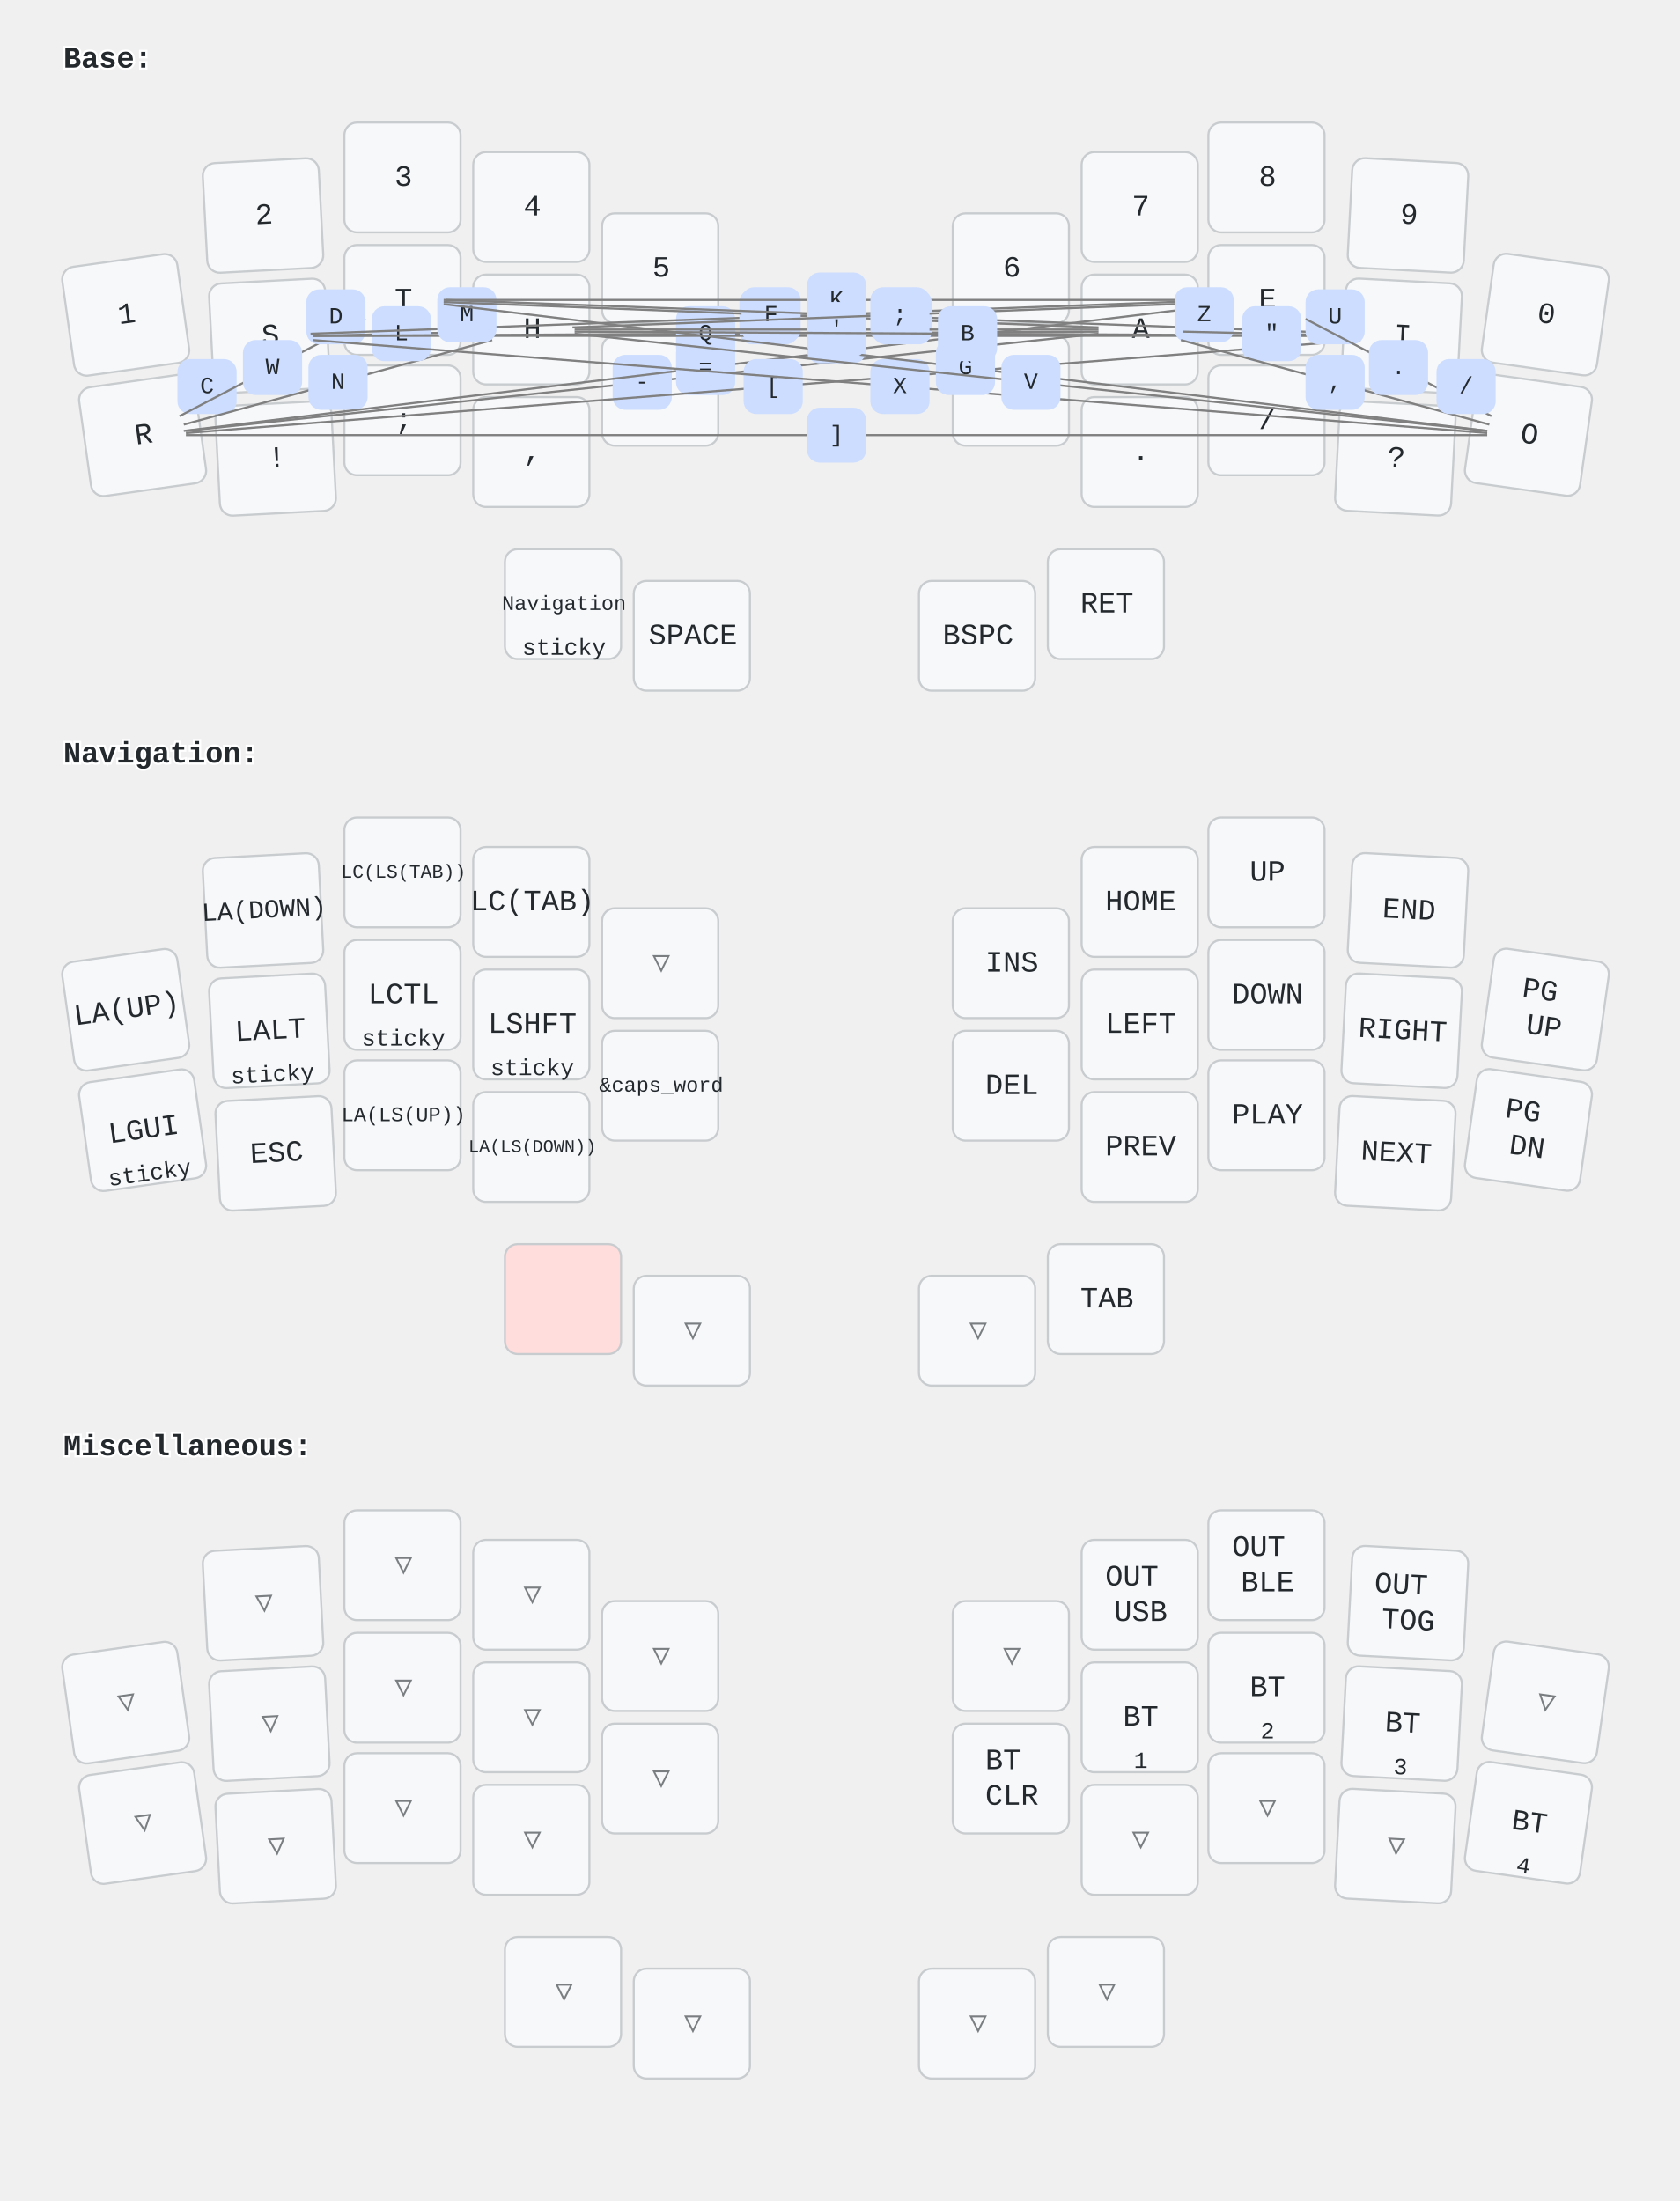
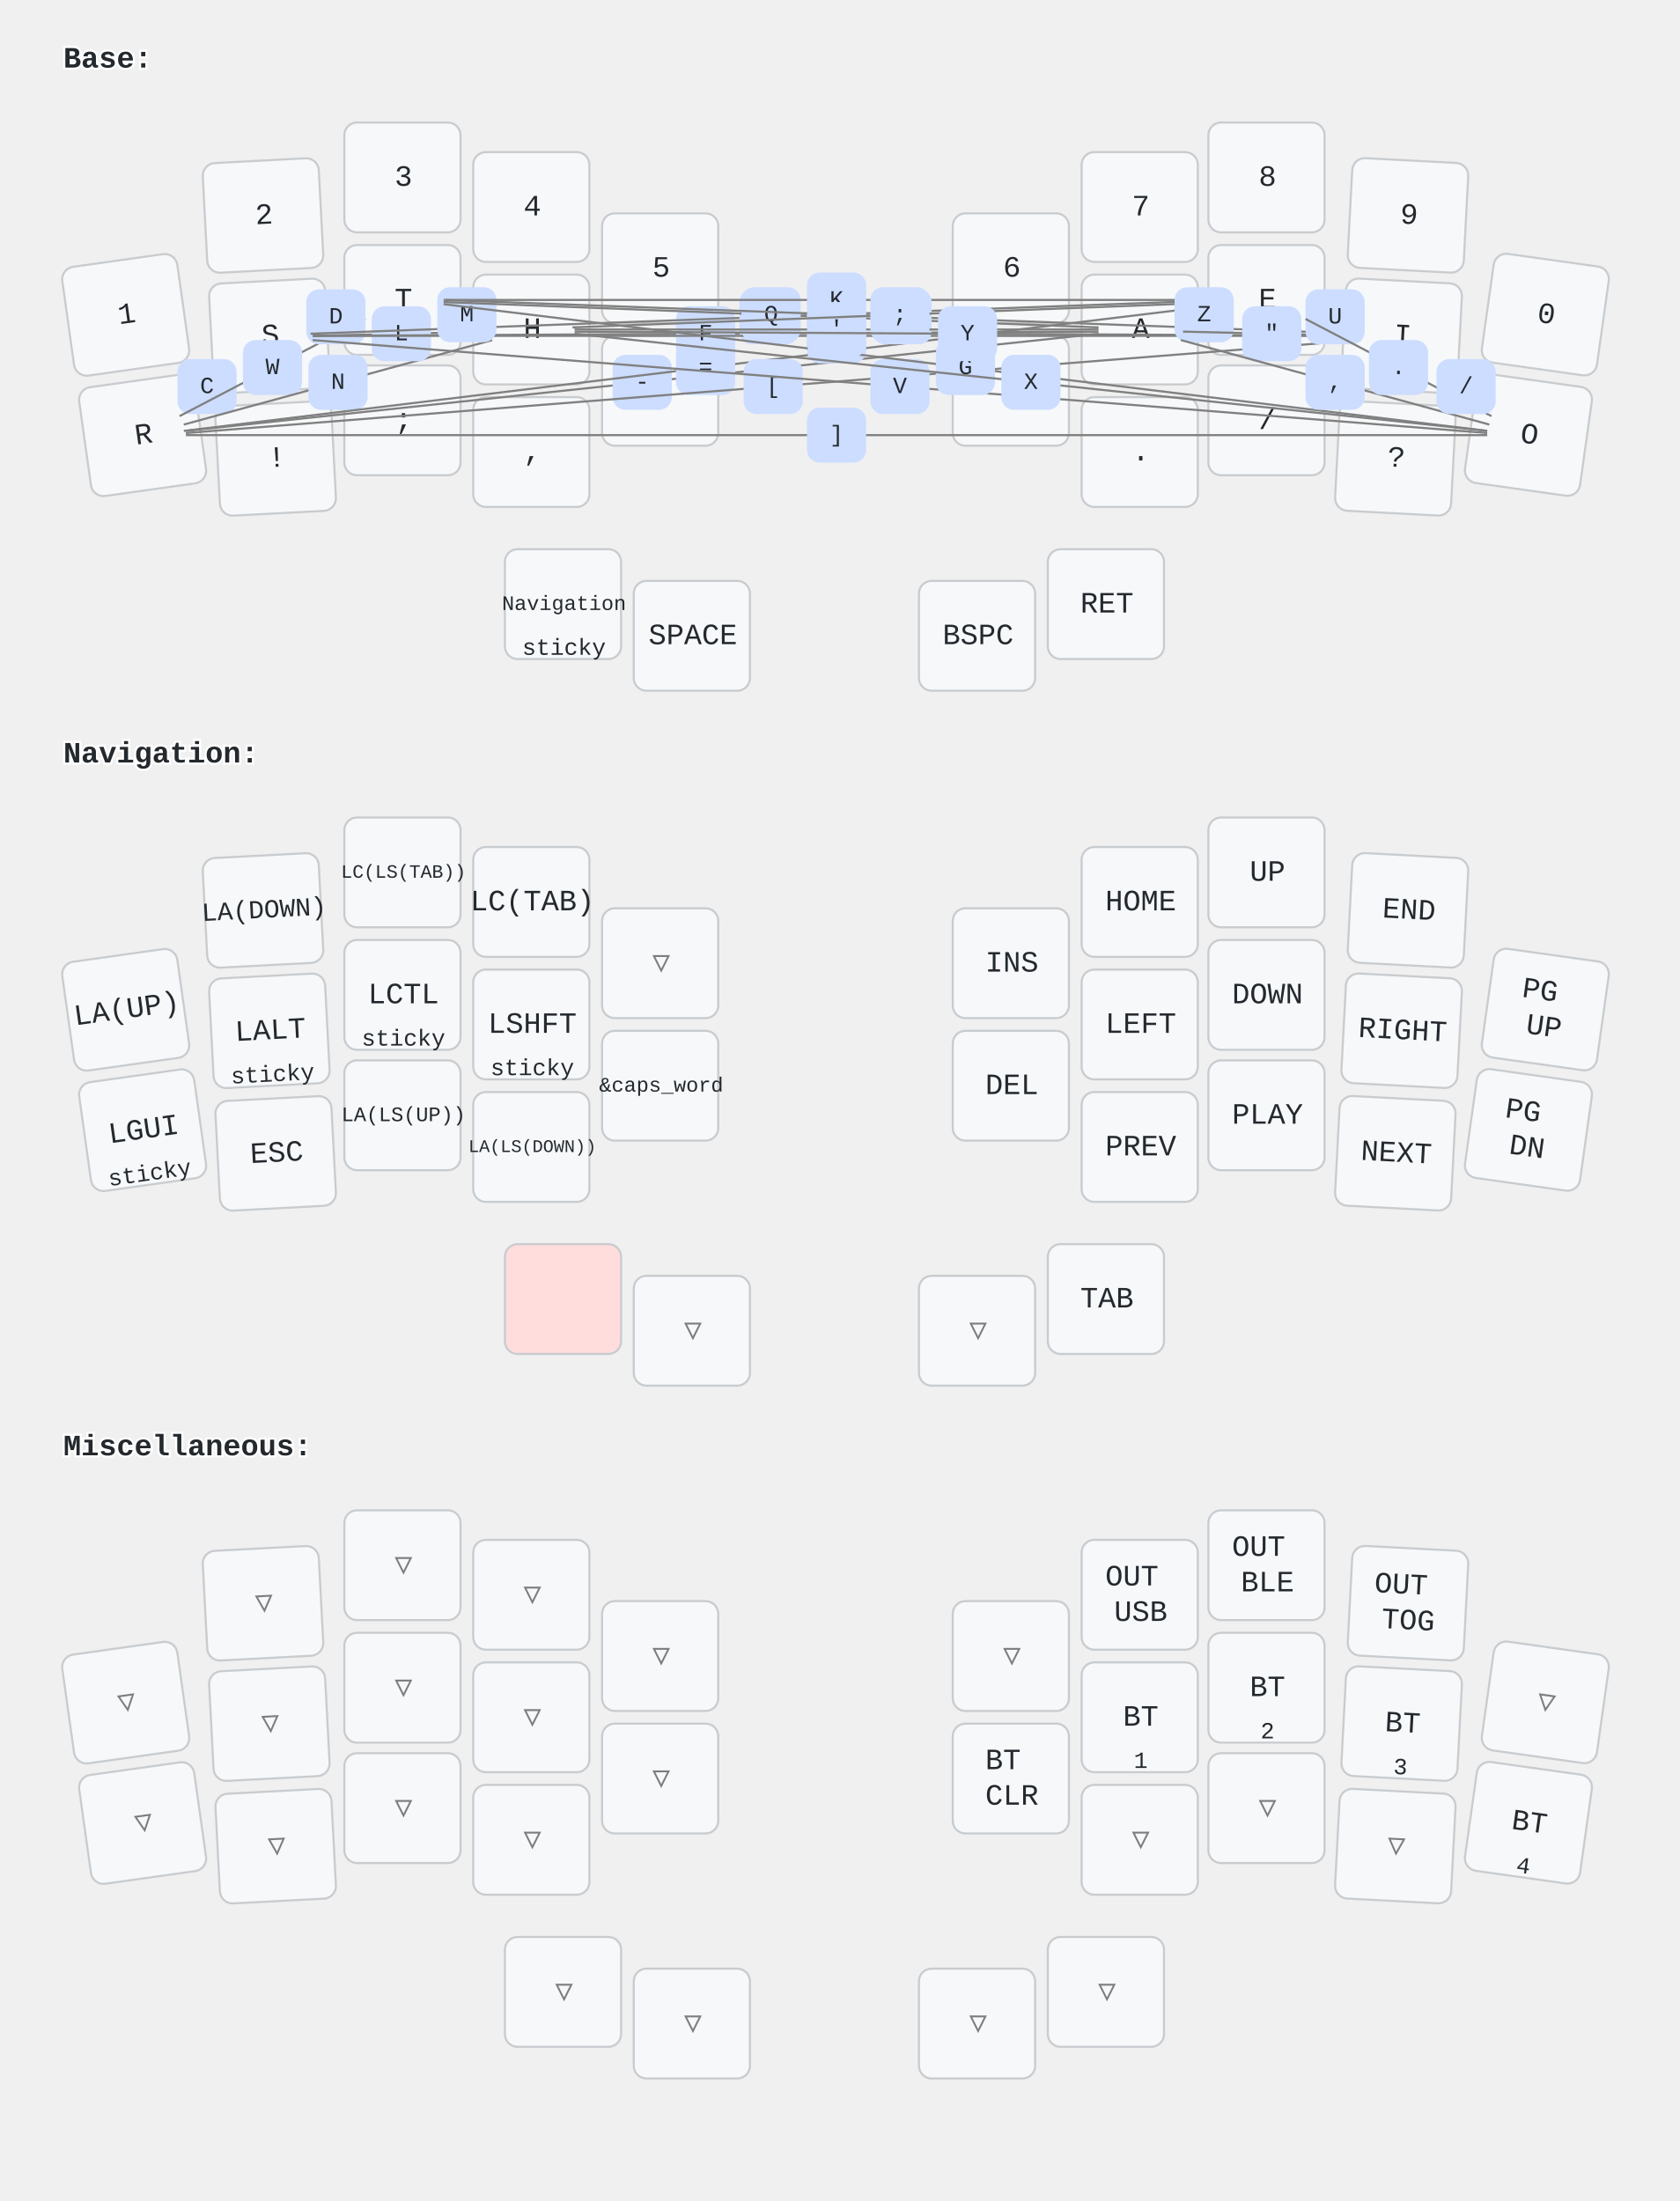
<svg xmlns="http://www.w3.org/2000/svg" width="795" height="1042" viewBox="0 0 795 1042" class="keymap">
  <style>/* inherit to force styles through use tags */
svg path {
    fill: inherit;
}

/* font and background color specifications */
svg.keymap {
    font-family: SFMono-Regular,Consolas,Liberation Mono,Menlo,monospace;
    font-size: 14px;
    font-kerning: normal;
    text-rendering: optimizeLegibility;
    fill: #24292e;
}

/* default key styling */
rect.key {
    fill: #f6f8fa;
    stroke: #c9cccf;
    stroke-width: 1;
}

/* default key side styling, only used is draw_key_sides is set */
rect.side {
    filter: brightness(90%);
}

/* color accent for combo boxes */
rect.combo, rect.combo-separate {
    fill: #cdf;
}

/* color accent for held keys */
rect.held, rect.combo.held {
    fill: #fdd;
}

/* color accent for ghost (optional) keys */
rect.ghost, rect.combo.ghost {
    stroke-dasharray: 4, 4;
    stroke-width: 2;
}

text {
    text-anchor: middle;
    dominant-baseline: middle;
}

/* styling for layer labels */
text.label {
    font-weight: bold;
    text-anchor: start;
    stroke: white;
    stroke-width: 2;
    paint-order: stroke;
}

/* styling for combo tap, and key hold/shifted label text */
text.combo, text.hold, text.shifted {
    font-size: 11px;
}

text.hold {
    text-anchor: middle;
    dominant-baseline: auto;
}

text.shifted {
    text-anchor: middle;
    dominant-baseline: hanging;
}

/* styling for hold/shifted label text in combo box */
text.combo.hold, text.combo.shifted {
    font-size: 8px;
}

/* lighter symbol for transparent keys */
text.trans {
    fill: #7b7e81;
}

/* styling for combo dendrons */
path.combo {
    stroke-width: 1;
    stroke: gray;
    fill: none;
}

/* Start Tabler Icons Cleanup */
/* cannot use height/width with glyphs */
.icon-tabler &gt; path {
    fill: inherit;
    stroke: inherit;
    stroke-width: 2;
}
/* hide tabler's default box */
.icon-tabler &gt; path[stroke="none"][fill="none"] {
    visibility: hidden;
}
/* End Tabler Icons Cleanup */
</style>
  <g transform="translate(30, 0)" class="layer-Base">
    <text x="0" y="28" class="label">Base:</text>
    <g transform="translate(0, 56)">
      <g transform="translate(30, 93) rotate(-8.0)" class="key keypos-0">
        <rect rx="6" ry="6" x="-28" y="-26" width="55" height="52" class="key" />
        <text x="0" y="0" class="key tap">1</text>
      </g>
      <g transform="translate(95, 46) rotate(-3.0)" class="key keypos-1">
        <rect rx="6" ry="6" x="-28" y="-26" width="55" height="52" class="key" />
        <text x="0" y="0" class="key tap">2</text>
      </g>
      <g transform="translate(161, 28)" class="key keypos-2">
        <rect rx="6" ry="6" x="-28" y="-26" width="55" height="52" class="key" />
        <text x="0" y="0" class="key tap">3</text>
      </g>
      <g transform="translate(222, 42)" class="key keypos-3">
        <rect rx="6" ry="6" x="-28" y="-26" width="55" height="52" class="key" />
        <text x="0" y="0" class="key tap">4</text>
      </g>
      <g transform="translate(283, 71)" class="key keypos-4">
        <rect rx="6" ry="6" x="-28" y="-26" width="55" height="52" class="key" />
        <text x="0" y="0" class="key tap">5</text>
      </g>
      <g transform="translate(449, 71)" class="key keypos-5">
        <rect rx="6" ry="6" x="-28" y="-26" width="55" height="52" class="key" />
        <text x="0" y="0" class="key tap">6</text>
      </g>
      <g transform="translate(510, 42)" class="key keypos-6">
        <rect rx="6" ry="6" x="-28" y="-26" width="55" height="52" class="key" />
        <text x="0" y="0" class="key tap">7</text>
      </g>
      <g transform="translate(570, 28)" class="key keypos-7">
        <rect rx="6" ry="6" x="-28" y="-26" width="55" height="52" class="key" />
        <text x="0" y="0" class="key tap">8</text>
      </g>
      <g transform="translate(637, 46) rotate(3.0)" class="key keypos-8">
        <rect rx="6" ry="6" x="-28" y="-26" width="55" height="52" class="key" />
        <text x="0" y="0" class="key tap">9</text>
      </g>
      <g transform="translate(702, 93) rotate(8.0)" class="key keypos-9">
        <rect rx="6" ry="6" x="-28" y="-26" width="55" height="52" class="key" />
        <text x="0" y="0" class="key tap">0</text>
      </g>
      <g transform="translate(38, 150) rotate(-8.0)" class="key keypos-10">
        <rect rx="6" ry="6" x="-28" y="-26" width="55" height="52" class="key" />
        <text x="0" y="0" class="key tap">R</text>
      </g>
      <g transform="translate(98, 103) rotate(-3.0)" class="key keypos-11">
        <rect rx="6" ry="6" x="-28" y="-26" width="55" height="52" class="key" />
        <text x="0" y="0" class="key tap">S</text>
      </g>
      <g transform="translate(161, 86)" class="key keypos-12">
        <rect rx="6" ry="6" x="-28" y="-26" width="55" height="52" class="key" />
        <text x="0" y="0" class="key tap">T</text>
      </g>
      <g transform="translate(222, 100)" class="key keypos-13">
        <rect rx="6" ry="6" x="-28" y="-26" width="55" height="52" class="key" />
        <text x="0" y="0" class="key tap">H</text>
      </g>
      <g transform="translate(283, 129)" class="key keypos-14">
        <rect rx="6" ry="6" x="-28" y="-26" width="55" height="52" class="key" />
        <text x="0" y="0" class="key tap">`</text>
      </g>
      <g transform="translate(449, 129)" class="key keypos-15">
        <rect rx="6" ry="6" x="-28" y="-26" width="55" height="52" class="key" />
        <text x="0" y="0" class="key tap">\</text>
      </g>
      <g transform="translate(510, 100)" class="key keypos-16">
        <rect rx="6" ry="6" x="-28" y="-26" width="55" height="52" class="key" />
        <text x="0" y="0" class="key tap">A</text>
      </g>
      <g transform="translate(570, 86)" class="key keypos-17">
        <rect rx="6" ry="6" x="-28" y="-26" width="55" height="52" class="key" />
        <text x="0" y="0" class="key tap">E</text>
      </g>
      <g transform="translate(634, 103) rotate(3.0)" class="key keypos-18">
        <rect rx="6" ry="6" x="-28" y="-26" width="55" height="52" class="key" />
        <text x="0" y="0" class="key tap">I</text>
      </g>
      <g transform="translate(694, 150) rotate(8.0)" class="key keypos-19">
        <rect rx="6" ry="6" x="-28" y="-26" width="55" height="52" class="key" />
        <text x="0" y="0" class="key tap">O</text>
      </g>
      <g transform="translate(101, 161) rotate(-3.0)" class="key keypos-20">
        <rect rx="6" ry="6" x="-28" y="-26" width="55" height="52" class="key" />
        <text x="0" y="0" class="key tap">!</text>
      </g>
      <g transform="translate(161, 143)" class="key keypos-21">
        <rect rx="6" ry="6" x="-28" y="-26" width="55" height="52" class="key" />
        <text x="0" y="0" class="key tap">;</text>
      </g>
      <g transform="translate(222, 158)" class="key keypos-22">
        <rect rx="6" ry="6" x="-28" y="-26" width="55" height="52" class="key" />
        <text x="0" y="0" class="key tap">,</text>
      </g>
      <g transform="translate(510, 158)" class="key keypos-23">
        <rect rx="6" ry="6" x="-28" y="-26" width="55" height="52" class="key" />
        <text x="0" y="0" class="key tap">.</text>
      </g>
      <g transform="translate(570, 143)" class="key keypos-24">
        <rect rx="6" ry="6" x="-28" y="-26" width="55" height="52" class="key" />
        <text x="0" y="0" class="key tap">/</text>
      </g>
      <g transform="translate(631, 161) rotate(3.0)" class="key keypos-25">
        <rect rx="6" ry="6" x="-28" y="-26" width="55" height="52" class="key" />
        <text x="0" y="0" class="key tap">?</text>
      </g>
      <g transform="translate(237, 230)" class="key keypos-26">
        <rect rx="6" ry="6" x="-28" y="-26" width="55" height="52" class="key" />
        <text x="0" y="0" class="key tap">
          <tspan style="font-size: 70%">Navigation</tspan>
        </text>
        <text x="0" y="24" class="key hold">sticky</text>
      </g>
      <g transform="translate(298, 245)" class="key keypos-27">
        <rect rx="6" ry="6" x="-28" y="-26" width="55" height="52" class="key" />
        <text x="0" y="0" class="key tap">SPACE</text>
      </g>
      <g transform="translate(433, 245)" class="key keypos-28">
        <rect rx="6" ry="6" x="-28" y="-26" width="55" height="52" class="key" />
        <text x="0" y="0" class="key tap">BSPC</text>
      </g>
      <g transform="translate(494, 230)" class="key keypos-29">
        <rect rx="6" ry="6" x="-28" y="-26" width="55" height="52" class="key" />
        <text x="0" y="0" class="key tap">RET</text>
      </g>
      <g class="combo combopos-0">
        <rect rx="6" ry="6" x="54" y="114" width="28" height="26" class="combo" />
        <text x="68" y="127" class="combo tap">C</text>
      </g>
      <g class="combo combopos-1">
        <path d="M99,118 l-44,23" class="combo" />
        <path d="M99,118 l44,-23" class="combo" />
        <rect rx="6" ry="6" x="85" y="105" width="28" height="26" class="combo" />
        <text x="99" y="118" class="combo tap">W</text>
      </g>
      <g class="combo combopos-2">
        <path d="M130,125 l-73,20" class="combo" />
        <path d="M130,125 l73,-20" class="combo" />
        <rect rx="6" ry="6" x="116" y="112" width="28" height="26" class="combo" />
        <text x="130" y="125" class="combo tap">N</text>
      </g>
      <g class="combo combopos-3">
        <path d="M274,125 l-216,23" class="combo" />
        <path d="M274,125 l216,-23" class="combo" />
        <rect rx="6" ry="6" x="260" y="112" width="28" height="26" class="combo" />
        <text x="274" y="125" class="combo tap">-</text>
      </g>
      <g class="combo combopos-4">
        <path d="M304,118 l-247,30" class="combo" />
        <path d="M304,118 l247,-30" class="combo" />
        <rect rx="6" ry="6" x="290" y="105" width="28" height="26" class="combo" />
        <text x="304" y="118" class="combo tap">=</text>
      </g>
      <g class="combo combopos-5">
        <path d="M336,127 l-278,22" class="combo" />
        <path d="M336,127 l278,-22" class="combo" />
        <rect rx="6" ry="6" x="322" y="114" width="28" height="26" class="combo" />
        <text x="336" y="127" class="combo tap">[</text>
      </g>
      <g class="combo combopos-6">
        <path d="M366,150 l-308,0" class="combo" />
        <path d="M366,150 l308,0" class="combo" />
        <rect rx="6" ry="6" x="352" y="137" width="28" height="26" class="combo" />
        <text x="366" y="150" class="combo tap">]</text>
      </g>
      <g class="combo combopos-7">
        <rect rx="6" ry="6" x="115" y="81" width="28" height="26" class="combo" />
        <text x="129" y="94" class="combo tap">D</text>
      </g>
      <g class="combo combopos-8">
        <path d="M160,102 l-42,1" class="combo" />
        <path d="M160,102 l42,-1" class="combo" />
        <rect rx="6" ry="6" x="146" y="89" width="28" height="26" class="combo" />
        <text x="160" y="102" class="combo tap">L</text>
      </g>
      <g class="combo combopos-9">
        <path d="M304,102 l-186,1" class="combo" />
        <path d="M304,102 l186,-1" class="combo" />
        <rect rx="6" ry="6" x="290" y="89" width="28" height="26" class="combo" />
-         <text x="304" y="102" class="combo tap">Q</text>
+         <text x="304" y="102" class="combo tap">F</text>
      </g>
      <g class="combo combopos-10">
        <path d="M334,94 l-217,8" class="combo" />
        <path d="M334,94 l217,-8" class="combo" />
        <rect rx="6" ry="6" x="320" y="81" width="28" height="26" class="combo" />
        <text x="334" y="94" class="combo tap">J</text>
      </g>
      <g class="combo combopos-11">
        <path d="M366,103 l-248,0" class="combo" />
        <path d="M366,103 l248,0" class="combo" />
        <rect rx="6" ry="6" x="352" y="90" width="28" height="26" class="combo" />
-         <text x="366" y="103" class="combo tap">Y</text>
+         <text x="366" y="103" class="combo tap">B</text>
      </g>
      <g class="combo combopos-12">
        <path d="M396,127 l-278,-22" class="combo" />
        <path d="M396,127 l278,22" class="combo" />
        <rect rx="6" ry="6" x="382" y="114" width="28" height="26" class="combo" />
-         <text x="396" y="127" class="combo tap">X</text>
+         <text x="396" y="127" class="combo tap">V</text>
      </g>
      <g class="combo combopos-13">
        <rect rx="6" ry="6" x="177" y="80" width="28" height="26" class="combo" />
        <text x="191" y="93" class="combo tap">M</text>
      </g>
      <g class="combo combopos-14">
        <path d="M335,93 l-155,-6" class="combo" />
        <path d="M335,93 l155,6" class="combo" />
        <rect rx="6" ry="6" x="321" y="80" width="28" height="26" class="combo" />
-         <text x="335" y="93" class="combo tap">F</text>
+         <text x="335" y="93" class="combo tap">Q</text>
      </g>
      <g class="combo combopos-15">
        <path d="M366,86 l-185,0" class="combo" />
        <path d="M366,86 l185,0" class="combo" />
        <rect rx="6" ry="6" x="352" y="73" width="28" height="26" class="combo" />
        <text x="366" y="86" class="combo tap">K</text>
      </g>
      <g class="combo combopos-16">
        <path d="M397,94 l-217,-8" class="combo" />
        <path d="M397,94 l217,8" class="combo" />
        <rect rx="6" ry="6" x="383" y="81" width="28" height="26" class="combo" />
        <text x="397" y="94" class="combo tap">P</text>
      </g>
      <g class="combo combopos-17">
        <path d="M427,118 l-247,-30" class="combo" />
        <path d="M427,118 l247,30" class="combo" />
        <rect rx="6" ry="6" x="413" y="105" width="28" height="26" class="combo" />
        <text x="427" y="118" class="combo tap">G</text>
      </g>
      <g class="combo combopos-18">
        <path d="M366,100 l-124,0" class="combo" />
        <path d="M366,100 l124,0" class="combo" />
        <rect rx="6" ry="6" x="352" y="87" width="28" height="26" class="combo" />
        <text x="366" y="100" class="combo tap">'</text>
      </g>
      <g class="combo combopos-19">
        <path d="M396,93 l-155,6" class="combo" />
        <path d="M396,93 l155,-6" class="combo" />
        <rect rx="6" ry="6" x="382" y="80" width="28" height="26" class="combo" />
        <text x="396" y="93" class="combo tap">;</text>
      </g>
      <g class="combo combopos-20">
        <path d="M428,102 l-186,-1" class="combo" />
        <path d="M428,102 l186,1" class="combo" />
        <rect rx="6" ry="6" x="414" y="89" width="28" height="26" class="combo" />
-         <text x="428" y="102" class="combo tap">B</text>
+         <text x="428" y="102" class="combo tap">Y</text>
      </g>
      <g class="combo combopos-21">
        <path d="M458,125 l-216,-23" class="combo" />
        <path d="M458,125 l216,23" class="combo" />
        <rect rx="6" ry="6" x="444" y="112" width="28" height="26" class="combo" />
-         <text x="458" y="125" class="combo tap">V</text>
+         <text x="458" y="125" class="combo tap">X</text>
      </g>
      <g class="combo combopos-22">
        <rect rx="6" ry="6" x="526" y="80" width="28" height="26" class="combo" />
        <text x="540" y="93" class="combo tap">Z</text>
      </g>
      <g class="combo combopos-23">
        <path d="M572,102 l-42,-1" class="combo" />
        <path d="M572,102 l42,1" class="combo" />
        <rect rx="6" ry="6" x="558" y="89" width="28" height="26" class="combo" />
        <text x="572" y="102" class="combo tap">"</text>
      </g>
      <g class="combo combopos-24">
        <path d="M602,125 l-73,-20" class="combo" />
        <path d="M602,125 l73,20" class="combo" />
        <rect rx="6" ry="6" x="588" y="112" width="28" height="26" class="combo" />
        <text x="602" y="125" class="combo tap">,</text>
      </g>
      <g class="combo combopos-25">
        <rect rx="6" ry="6" x="588" y="81" width="28" height="26" class="combo" />
        <text x="602" y="94" class="combo tap">U</text>
      </g>
      <g class="combo combopos-26">
        <path d="M632,118 l-44,-23" class="combo" />
        <path d="M632,118 l44,23" class="combo" />
        <rect rx="6" ry="6" x="618" y="105" width="28" height="26" class="combo" />
        <text x="632" y="118" class="combo tap">.</text>
      </g>
      <g class="combo combopos-27">
        <rect rx="6" ry="6" x="650" y="114" width="28" height="26" class="combo" />
        <text x="664" y="127" class="combo tap">/</text>
      </g>
    </g>
  </g>
  <g transform="translate(30, 329)" class="layer-Navigation">
    <text x="0" y="28" class="label">Navigation:</text>
    <g transform="translate(0, 56)">
      <g transform="translate(30, 93) rotate(-8.0)" class="key keypos-0">
        <rect rx="6" ry="6" x="-28" y="-26" width="55" height="52" class="key" />
        <text x="0" y="0" class="key tap">LA(UP)</text>
      </g>
      <g transform="translate(95, 46) rotate(-3.0)" class="key keypos-1">
        <rect rx="6" ry="6" x="-28" y="-26" width="55" height="52" class="key" />
        <text x="0" y="0" class="key tap">
          <tspan style="font-size: 88%">LA(DOWN)</tspan>
        </text>
      </g>
      <g transform="translate(161, 28)" class="key keypos-2">
        <rect rx="6" ry="6" x="-28" y="-26" width="55" height="52" class="key" />
        <text x="0" y="0" class="key tap">
          <tspan style="font-size: 64%">LC(LS(TAB))</tspan>
        </text>
      </g>
      <g transform="translate(222, 42)" class="key keypos-3">
        <rect rx="6" ry="6" x="-28" y="-26" width="55" height="52" class="key" />
        <text x="0" y="0" class="key tap">LC(TAB)</text>
      </g>
      <g transform="translate(283, 71)" class="key trans keypos-4">
        <rect rx="6" ry="6" x="-28" y="-26" width="55" height="52" class="key trans" />
        <text x="0" y="0" class="key trans tap">▽</text>
      </g>
      <g transform="translate(449, 71)" class="key keypos-5">
        <rect rx="6" ry="6" x="-28" y="-26" width="55" height="52" class="key" />
        <text x="0" y="0" class="key tap">INS</text>
      </g>
      <g transform="translate(510, 42)" class="key keypos-6">
        <rect rx="6" ry="6" x="-28" y="-26" width="55" height="52" class="key" />
        <text x="0" y="0" class="key tap">HOME</text>
      </g>
      <g transform="translate(570, 28)" class="key keypos-7">
        <rect rx="6" ry="6" x="-28" y="-26" width="55" height="52" class="key" />
        <text x="0" y="0" class="key tap">UP</text>
      </g>
      <g transform="translate(637, 46) rotate(3.0)" class="key keypos-8">
        <rect rx="6" ry="6" x="-28" y="-26" width="55" height="52" class="key" />
        <text x="0" y="0" class="key tap">END</text>
      </g>
      <g transform="translate(702, 93) rotate(8.0)" class="key keypos-9">
        <rect rx="6" ry="6" x="-28" y="-26" width="55" height="52" class="key" />
        <text x="0" y="0" class="key tap">
          <tspan x="0" dy="-0.6em">PG</tspan>
          <tspan x="0" dy="1.2em">UP</tspan>
        </text>
      </g>
      <g transform="translate(38, 150) rotate(-8.0)" class="key keypos-10">
        <rect rx="6" ry="6" x="-28" y="-26" width="55" height="52" class="key" />
        <text x="0" y="0" class="key tap">LGUI</text>
        <text x="0" y="24" class="key hold">sticky</text>
      </g>
      <g transform="translate(98, 103) rotate(-3.0)" class="key keypos-11">
        <rect rx="6" ry="6" x="-28" y="-26" width="55" height="52" class="key" />
        <text x="0" y="0" class="key tap">LALT</text>
        <text x="0" y="24" class="key hold">sticky</text>
      </g>
      <g transform="translate(161, 86)" class="key keypos-12">
        <rect rx="6" ry="6" x="-28" y="-26" width="55" height="52" class="key" />
        <text x="0" y="0" class="key tap">LCTL</text>
        <text x="0" y="24" class="key hold">sticky</text>
      </g>
      <g transform="translate(222, 100)" class="key keypos-13">
        <rect rx="6" ry="6" x="-28" y="-26" width="55" height="52" class="key" />
        <text x="0" y="0" class="key tap">LSHFT</text>
        <text x="0" y="24" class="key hold">sticky</text>
      </g>
      <g transform="translate(283, 129)" class="key keypos-14">
        <rect rx="6" ry="6" x="-28" y="-26" width="55" height="52" class="key" />
        <text x="0" y="0" class="key tap">
          <tspan style="font-size: 70%">&amp;caps_word</tspan>
        </text>
      </g>
      <g transform="translate(449, 129)" class="key keypos-15">
        <rect rx="6" ry="6" x="-28" y="-26" width="55" height="52" class="key" />
        <text x="0" y="0" class="key tap">DEL</text>
      </g>
      <g transform="translate(510, 100)" class="key keypos-16">
        <rect rx="6" ry="6" x="-28" y="-26" width="55" height="52" class="key" />
        <text x="0" y="0" class="key tap">LEFT</text>
      </g>
      <g transform="translate(570, 86)" class="key keypos-17">
        <rect rx="6" ry="6" x="-28" y="-26" width="55" height="52" class="key" />
        <text x="0" y="0" class="key tap">DOWN</text>
      </g>
      <g transform="translate(634, 103) rotate(3.0)" class="key keypos-18">
        <rect rx="6" ry="6" x="-28" y="-26" width="55" height="52" class="key" />
        <text x="0" y="0" class="key tap">RIGHT</text>
      </g>
      <g transform="translate(694, 150) rotate(8.0)" class="key keypos-19">
        <rect rx="6" ry="6" x="-28" y="-26" width="55" height="52" class="key" />
        <text x="0" y="0" class="key tap">
          <tspan x="0" dy="-0.6em">PG</tspan>
          <tspan x="0" dy="1.2em">DN</tspan>
        </text>
      </g>
      <g transform="translate(101, 161) rotate(-3.0)" class="key keypos-20">
        <rect rx="6" ry="6" x="-28" y="-26" width="55" height="52" class="key" />
        <text x="0" y="0" class="key tap">ESC</text>
      </g>
      <g transform="translate(161, 143)" class="key keypos-21">
        <rect rx="6" ry="6" x="-28" y="-26" width="55" height="52" class="key" />
        <text x="0" y="0" class="key tap">
          <tspan style="font-size: 70%">LA(LS(UP))</tspan>
        </text>
      </g>
      <g transform="translate(222, 158)" class="key keypos-22">
        <rect rx="6" ry="6" x="-28" y="-26" width="55" height="52" class="key" />
        <text x="0" y="0" class="key tap">
          <tspan style="font-size: 60%">LA(LS(DOWN))</tspan>
        </text>
      </g>
      <g transform="translate(510, 158)" class="key keypos-23">
        <rect rx="6" ry="6" x="-28" y="-26" width="55" height="52" class="key" />
        <text x="0" y="0" class="key tap">PREV</text>
      </g>
      <g transform="translate(570, 143)" class="key keypos-24">
        <rect rx="6" ry="6" x="-28" y="-26" width="55" height="52" class="key" />
        <text x="0" y="0" class="key tap">PLAY</text>
      </g>
      <g transform="translate(631, 161) rotate(3.0)" class="key keypos-25">
        <rect rx="6" ry="6" x="-28" y="-26" width="55" height="52" class="key" />
        <text x="0" y="0" class="key tap">NEXT</text>
      </g>
      <g transform="translate(237, 230)" class="key held keypos-26">
        <rect rx="6" ry="6" x="-28" y="-26" width="55" height="52" class="key held" />
      </g>
      <g transform="translate(298, 245)" class="key trans keypos-27">
        <rect rx="6" ry="6" x="-28" y="-26" width="55" height="52" class="key trans" />
        <text x="0" y="0" class="key trans tap">▽</text>
      </g>
      <g transform="translate(433, 245)" class="key trans keypos-28">
        <rect rx="6" ry="6" x="-28" y="-26" width="55" height="52" class="key trans" />
        <text x="0" y="0" class="key trans tap">▽</text>
      </g>
      <g transform="translate(494, 230)" class="key keypos-29">
        <rect rx="6" ry="6" x="-28" y="-26" width="55" height="52" class="key" />
        <text x="0" y="0" class="key tap">TAB</text>
      </g>
    </g>
  </g>
  <g transform="translate(30, 657)" class="layer-Miscellaneous">
    <text x="0" y="28" class="label">Miscellaneous:</text>
    <g transform="translate(0, 56)">
      <g transform="translate(30, 93) rotate(-8.0)" class="key trans keypos-0">
        <rect rx="6" ry="6" x="-28" y="-26" width="55" height="52" class="key trans" />
        <text x="0" y="0" class="key trans tap">▽</text>
      </g>
      <g transform="translate(95, 46) rotate(-3.0)" class="key trans keypos-1">
        <rect rx="6" ry="6" x="-28" y="-26" width="55" height="52" class="key trans" />
        <text x="0" y="0" class="key trans tap">▽</text>
      </g>
      <g transform="translate(161, 28)" class="key trans keypos-2">
        <rect rx="6" ry="6" x="-28" y="-26" width="55" height="52" class="key trans" />
        <text x="0" y="0" class="key trans tap">▽</text>
      </g>
      <g transform="translate(222, 42)" class="key trans keypos-3">
        <rect rx="6" ry="6" x="-28" y="-26" width="55" height="52" class="key trans" />
        <text x="0" y="0" class="key trans tap">▽</text>
      </g>
      <g transform="translate(283, 71)" class="key trans keypos-4">
        <rect rx="6" ry="6" x="-28" y="-26" width="55" height="52" class="key trans" />
        <text x="0" y="0" class="key trans tap">▽</text>
      </g>
      <g transform="translate(449, 71)" class="key trans keypos-5">
        <rect rx="6" ry="6" x="-28" y="-26" width="55" height="52" class="key trans" />
        <text x="0" y="0" class="key trans tap">▽</text>
      </g>
      <g transform="translate(510, 42)" class="key keypos-6">
        <rect rx="6" ry="6" x="-28" y="-26" width="55" height="52" class="key" />
        <text x="0" y="0" class="key tap">
          <tspan x="0" dy="-0.6em">OUT</tspan>
          <tspan x="0" dy="1.2em">USB</tspan>
        </text>
      </g>
      <g transform="translate(570, 28)" class="key keypos-7">
        <rect rx="6" ry="6" x="-28" y="-26" width="55" height="52" class="key" />
        <text x="0" y="0" class="key tap">
          <tspan x="0" dy="-0.6em">OUT</tspan>
          <tspan x="0" dy="1.2em">BLE</tspan>
        </text>
      </g>
      <g transform="translate(637, 46) rotate(3.0)" class="key keypos-8">
        <rect rx="6" ry="6" x="-28" y="-26" width="55" height="52" class="key" />
        <text x="0" y="0" class="key tap">
          <tspan x="0" dy="-0.6em">OUT</tspan>
          <tspan x="0" dy="1.2em">TOG</tspan>
        </text>
      </g>
      <g transform="translate(702, 93) rotate(8.0)" class="key trans keypos-9">
        <rect rx="6" ry="6" x="-28" y="-26" width="55" height="52" class="key trans" />
        <text x="0" y="0" class="key trans tap">▽</text>
      </g>
      <g transform="translate(38, 150) rotate(-8.0)" class="key trans keypos-10">
        <rect rx="6" ry="6" x="-28" y="-26" width="55" height="52" class="key trans" />
        <text x="0" y="0" class="key trans tap">▽</text>
      </g>
      <g transform="translate(98, 103) rotate(-3.0)" class="key trans keypos-11">
        <rect rx="6" ry="6" x="-28" y="-26" width="55" height="52" class="key trans" />
        <text x="0" y="0" class="key trans tap">▽</text>
      </g>
      <g transform="translate(161, 86)" class="key trans keypos-12">
        <rect rx="6" ry="6" x="-28" y="-26" width="55" height="52" class="key trans" />
        <text x="0" y="0" class="key trans tap">▽</text>
      </g>
      <g transform="translate(222, 100)" class="key trans keypos-13">
        <rect rx="6" ry="6" x="-28" y="-26" width="55" height="52" class="key trans" />
        <text x="0" y="0" class="key trans tap">▽</text>
      </g>
      <g transform="translate(283, 129)" class="key trans keypos-14">
        <rect rx="6" ry="6" x="-28" y="-26" width="55" height="52" class="key trans" />
        <text x="0" y="0" class="key trans tap">▽</text>
      </g>
      <g transform="translate(449, 129)" class="key keypos-15">
        <rect rx="6" ry="6" x="-28" y="-26" width="55" height="52" class="key" />
        <text x="0" y="0" class="key tap">
          <tspan x="0" dy="-0.6em">BT</tspan>
          <tspan x="0" dy="1.2em">CLR</tspan>
        </text>
      </g>
      <g transform="translate(510, 100)" class="key keypos-16">
        <rect rx="6" ry="6" x="-28" y="-26" width="55" height="52" class="key" />
        <text x="0" y="0" class="key tap">BT</text>
        <text x="0" y="24" class="key hold">1</text>
      </g>
      <g transform="translate(570, 86)" class="key keypos-17">
        <rect rx="6" ry="6" x="-28" y="-26" width="55" height="52" class="key" />
        <text x="0" y="0" class="key tap">BT</text>
        <text x="0" y="24" class="key hold">2</text>
      </g>
      <g transform="translate(634, 103) rotate(3.0)" class="key keypos-18">
        <rect rx="6" ry="6" x="-28" y="-26" width="55" height="52" class="key" />
        <text x="0" y="0" class="key tap">BT</text>
        <text x="0" y="24" class="key hold">3</text>
      </g>
      <g transform="translate(694, 150) rotate(8.0)" class="key keypos-19">
        <rect rx="6" ry="6" x="-28" y="-26" width="55" height="52" class="key" />
        <text x="0" y="0" class="key tap">BT</text>
        <text x="0" y="24" class="key hold">4</text>
      </g>
      <g transform="translate(101, 161) rotate(-3.0)" class="key trans keypos-20">
        <rect rx="6" ry="6" x="-28" y="-26" width="55" height="52" class="key trans" />
        <text x="0" y="0" class="key trans tap">▽</text>
      </g>
      <g transform="translate(161, 143)" class="key trans keypos-21">
        <rect rx="6" ry="6" x="-28" y="-26" width="55" height="52" class="key trans" />
        <text x="0" y="0" class="key trans tap">▽</text>
      </g>
      <g transform="translate(222, 158)" class="key trans keypos-22">
        <rect rx="6" ry="6" x="-28" y="-26" width="55" height="52" class="key trans" />
        <text x="0" y="0" class="key trans tap">▽</text>
      </g>
      <g transform="translate(510, 158)" class="key trans keypos-23">
        <rect rx="6" ry="6" x="-28" y="-26" width="55" height="52" class="key trans" />
        <text x="0" y="0" class="key trans tap">▽</text>
      </g>
      <g transform="translate(570, 143)" class="key trans keypos-24">
        <rect rx="6" ry="6" x="-28" y="-26" width="55" height="52" class="key trans" />
        <text x="0" y="0" class="key trans tap">▽</text>
      </g>
      <g transform="translate(631, 161) rotate(3.0)" class="key trans keypos-25">
        <rect rx="6" ry="6" x="-28" y="-26" width="55" height="52" class="key trans" />
        <text x="0" y="0" class="key trans tap">▽</text>
      </g>
      <g transform="translate(237, 230)" class="key trans keypos-26">
        <rect rx="6" ry="6" x="-28" y="-26" width="55" height="52" class="key trans" />
        <text x="0" y="0" class="key trans tap">▽</text>
      </g>
      <g transform="translate(298, 245)" class="key trans keypos-27">
        <rect rx="6" ry="6" x="-28" y="-26" width="55" height="52" class="key trans" />
        <text x="0" y="0" class="key trans tap">▽</text>
      </g>
      <g transform="translate(433, 245)" class="key trans keypos-28">
        <rect rx="6" ry="6" x="-28" y="-26" width="55" height="52" class="key trans" />
        <text x="0" y="0" class="key trans tap">▽</text>
      </g>
      <g transform="translate(494, 230)" class="key trans keypos-29">
        <rect rx="6" ry="6" x="-28" y="-26" width="55" height="52" class="key trans" />
        <text x="0" y="0" class="key trans tap">▽</text>
      </g>
    </g>
  </g>
</svg>
